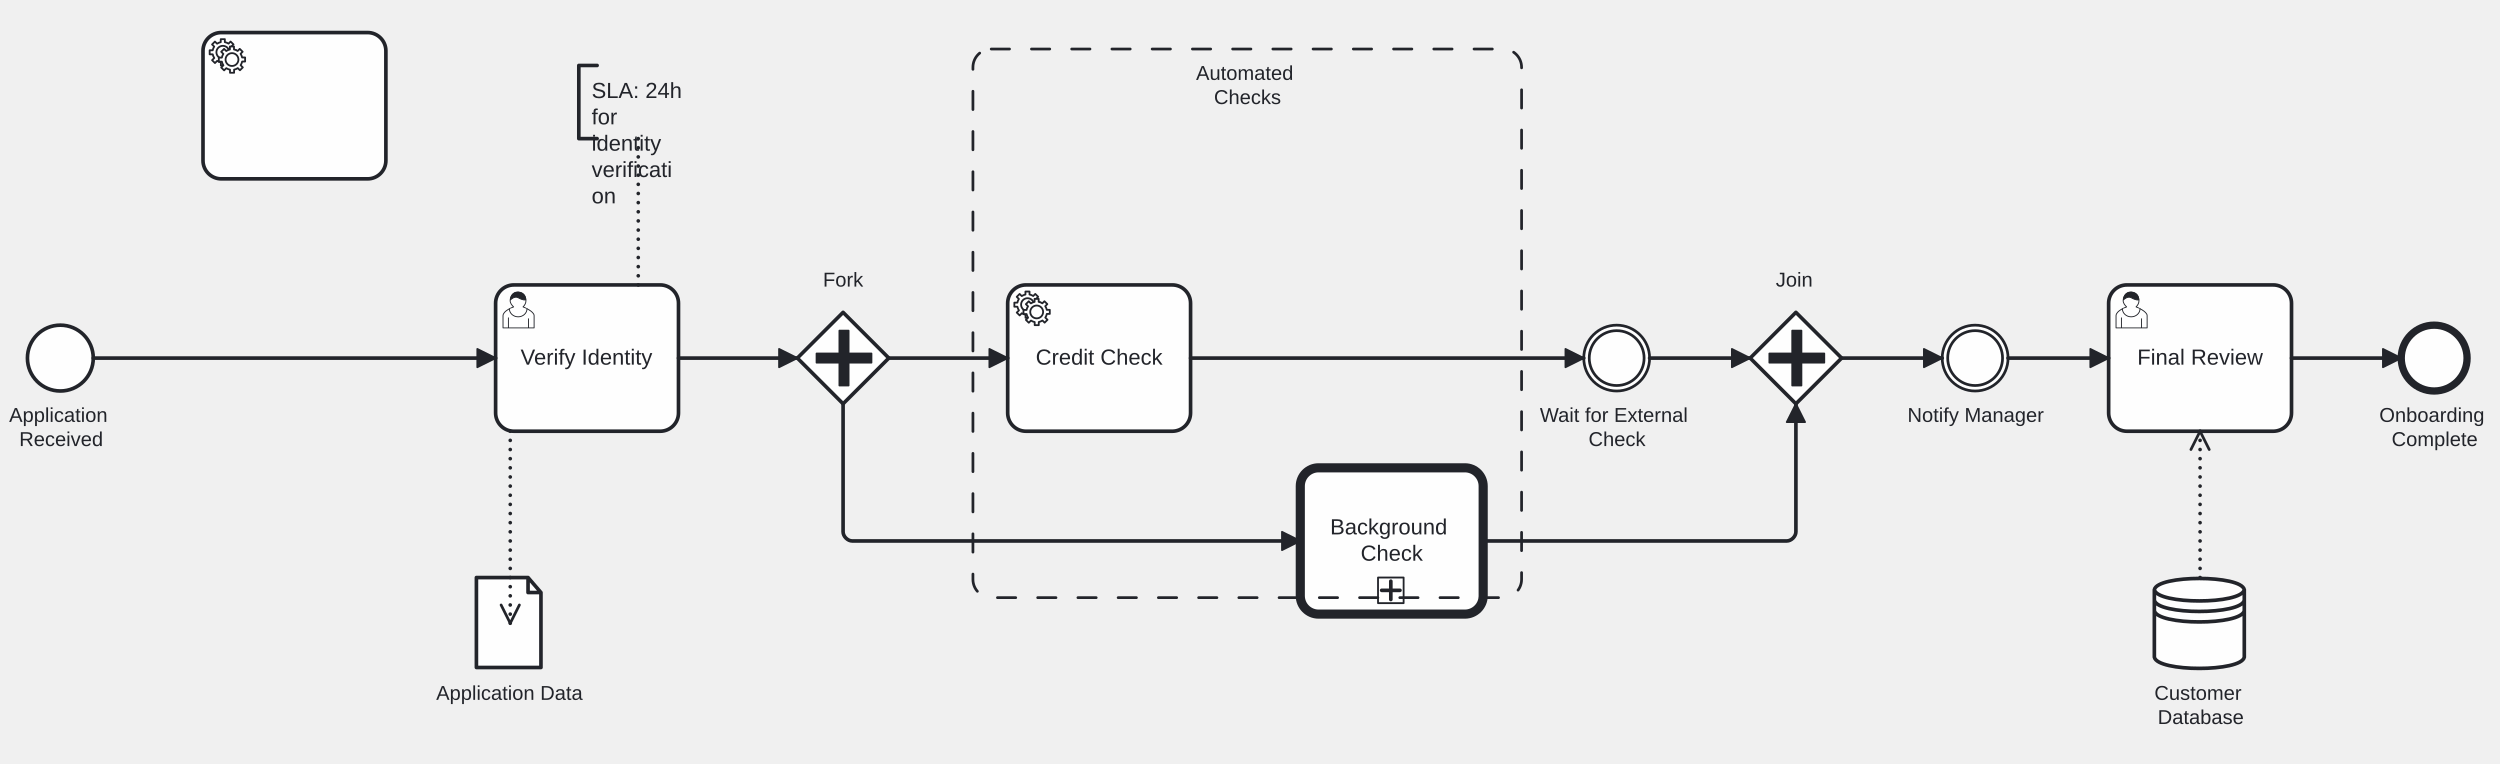
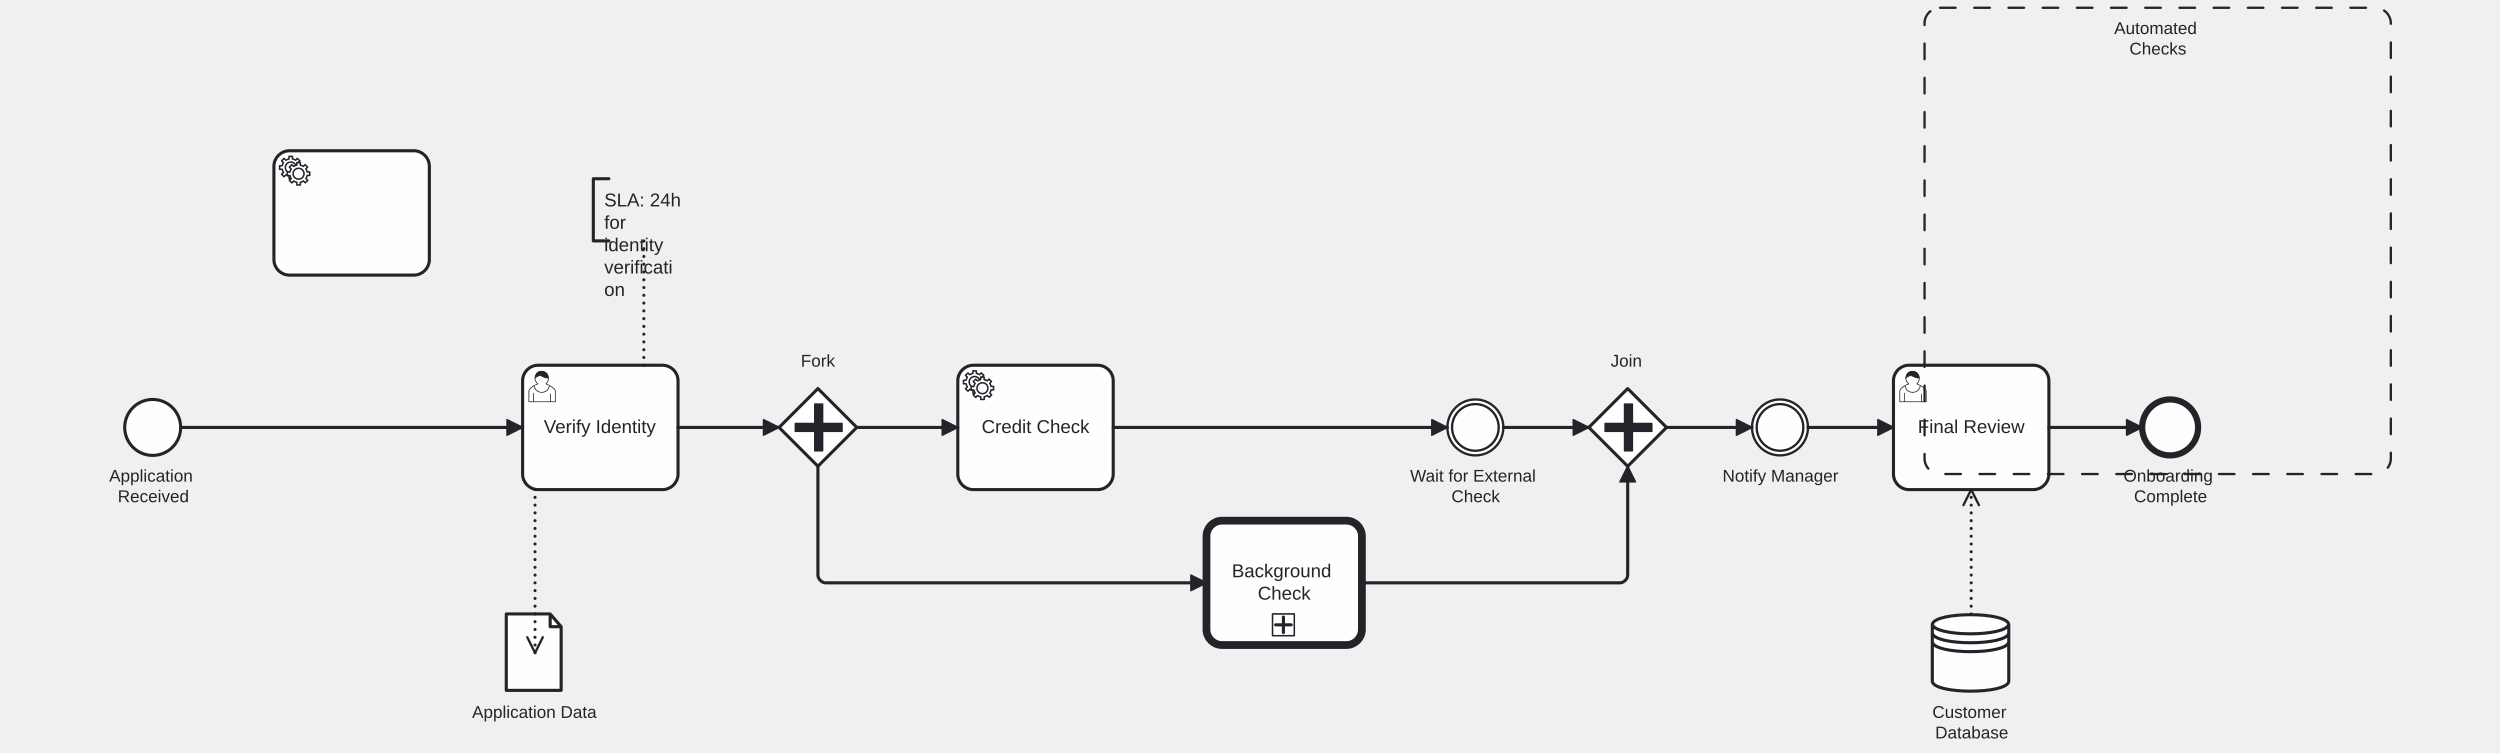
- <svg xmlns="http://www.w3.org/2000/svg" width="1568" height="479" viewBox="177 87 1367 392" version="1.1">
+ <svg xmlns="http://www.w3.org/2000/svg" width="1655" height="498" viewBox="177 -5 1478 484" version="1.1">
  <g class="djs-group">
    <g class="djs-element djs-shape" data-element-id="StartEvent_ApplicationReceived" style="display: block;" transform="translate(192, 252)">
      <g class="djs-visual">
        <circle cx="18" cy="18" r="18" style="stroke-linecap: round; stroke-linejoin: round; stroke: hsl(225, 10%, 15%); stroke-width: 2px; fill: white; fill-opacity: 0.95;" />
      </g>
      <rect style="fill: none; stroke-opacity: 0; stroke: white; stroke-width: 15px;" class="djs-hit djs-hit-all" x="0" y="0" width="36" height="36" />
      <circle cx="18" cy="18" r="23" style="fill: none;" class="djs-outline" />
    </g>
  </g>
  <g class="djs-group">
    <g class="djs-element djs-shape" data-element-id="ServiceTask_CreditCheckCopy" style="display: block;" transform="translate(288, 92)">
      <g class="djs-visual">
        <rect x="0" y="0" width="100" height="80" rx="10" ry="10" style="stroke-linecap: round; stroke-linejoin: round; stroke: hsl(225, 10%, 15%); stroke-width: 2px; fill: white; fill-opacity: 0.95;" />
        <text style="font-family: Arial, sans-serif; font-size: 12px; font-weight: normal; fill: hsl(225, 10%, 15%);" lineHeight="1.2" class="djs-label">
          <tspan x="50" y="43.6" />
        </text>
        <circle cx="5" cy="5" r="5" style="stroke-linecap: round; stroke-linejoin: round; stroke: none; stroke-width: 2px; fill: white;" transform="translate(6, 6)" />
        <path style="fill: white; stroke-linecap: round; stroke-linejoin: round; stroke: hsl(225, 10%, 15%); stroke-width: 1px;" d="m 12,18 v -1.713 c 0.352,-0.07 0.704,-0.178 1.048,-0.321 0.344,-0.145 0.666,-0.321 0.966,-0.521 l 1.194,1.18 1.567,-1.577 -1.195,-1.18 c 0.403,-0.614 0.683,-1.299 0.825,-2.018 l 1.622,-0.01 v -2.22 l -1.637,0.01 c -0.073,-0.352 -0.178,-0.7 -0.324,-1.044 -0.145,-0.344 -0.321,-0.664 -0.523,-0.962 l 1.131,-1.136 -1.583,-1.563 -1.13,1.136 c -0.614,-0.401 -1.303,-0.681 -2.023,-0.822 l 0.009,-1.619 h -2.241 l 0.004,1.631 c -0.354,0.074 -0.705,0.18 -1.05,0.324 -0.344,0.144 -0.665,0.321 -0.964,0.52 l -1.17,-1.158 -1.567,1.579 1.168,1.157 c -0.403,0.613 -0.683,1.298 -0.825,2.017 l -1.659,0.003 v 2.222 l 1.672,-0.006 c 0.073,0.351 0.18,0.702 0.324,1.045 0.145,0.344 0.321,0.664 0.523,0.961 l -1.199,1.197 1.584,1.56 1.196,-1.193 c 0.614,0.403 1.303,0.682 2.023,0.823 l 7.19e-4,1.699 h 2.227 z m 0.221,-3.996 c -1.789,0.75 -3.858,-0.093 -4.61,-1.874 -0.752,-1.783 0.091,-3.846 1.88,-4.596 1.788,-0.749 3.857,0.093 4.609,1.874 0.752,1.782 -0.091,3.846 -1.88,4.596 z" />
        <circle cx="5" cy="5" r="5" style="stroke-linecap: round; stroke-linejoin: round; stroke: none; stroke-width: 2px; fill: white;" transform="translate(11, 10)" />
        <path style="fill: white; stroke-linecap: round; stroke-linejoin: round; stroke: hsl(225, 10%, 15%); stroke-width: 1px;" d="m 17,22 v -1.713 c 0.352,-0.07 0.704,-0.178 1.048,-0.321 0.344,-0.145 0.666,-0.321 0.966,-0.521 l 1.194,1.18 1.567,-1.577 -1.195,-1.18 c 0.403,-0.614 0.683,-1.299 0.825,-2.018 l 1.622,-0.01 v -2.22 l -1.637,0.01 c -0.073,-0.352 -0.178,-0.7 -0.324,-1.044 -0.145,-0.344 -0.321,-0.664 -0.523,-0.962 l 1.131,-1.136 -1.583,-1.563 -1.13,1.136 c -0.614,-0.401 -1.303,-0.681 -2.023,-0.822 l 0.009,-1.619 h -2.241 l 0.004,1.631 c -0.354,0.074 -0.705,0.18 -1.05,0.324 -0.344,0.144 -0.665,0.321 -0.964,0.52 l -1.17,-1.158 -1.567,1.579 1.168,1.157 c -0.403,0.613 -0.683,1.298 -0.825,2.017 l -1.659,0.003 v 2.222 l 1.672,-0.006 c 0.073,0.351 0.18,0.702 0.324,1.045 0.145,0.344 0.321,0.664 0.523,0.961 l -1.199,1.197 1.584,1.56 1.196,-1.193 c 0.614,0.403 1.303,0.682 2.023,0.823 l 7.19e-4,1.699 h 2.227 z m 0.221,-3.996 c -1.789,0.75 -3.858,-0.093 -4.61,-1.874 -0.752,-1.783 0.091,-3.846 1.88,-4.596 1.788,-0.749 3.857,0.093 4.609,1.874 0.752,1.782 -0.091,3.846 -1.88,4.596 z" />
      </g>
      <rect style="fill: none; stroke-opacity: 0; stroke: white; stroke-width: 15px;" class="djs-hit djs-hit-all" x="0" y="0" width="100" height="80" />
      <rect x="-5" y="-5" rx="14" width="110" height="90" style="fill: none;" class="djs-outline" />
    </g>
  </g>
  <g class="djs-group">
    <g class="djs-element djs-shape" data-element-id="UserTask_VerifyIdentity" style="display: block;" transform="translate(448, 230)">
      <g class="djs-visual">
        <rect x="0" y="0" width="100" height="80" rx="10" ry="10" style="stroke-linecap: round; stroke-linejoin: round; stroke: hsl(225, 10%, 15%); stroke-width: 2px; fill: white; fill-opacity: 0.95;" />
        <text style="font-family: Arial, sans-serif; font-size: 12px; font-weight: normal; fill: hsl(225, 10%, 15%);" lineHeight="1.2" class="djs-label">
          <tspan x="13.652" y="43.6">Verify Identity</tspan>
        </text>
        <path style="fill: white; stroke-linecap: round; stroke-linejoin: round; stroke: hsl(225, 10%, 15%); stroke-width: 0.5px;" d="m 15,12 c 0.909,-0.845 1.594,-2.049 1.594,-3.385 0,-2.554 -1.805,-4.622 -4.357,-4.622 -2.552,0 -4.288,2.068 -4.288,4.622 0,1.348 0.974,2.562 1.896,3.405 -0.529,0.187 -5.669,2.097 -5.794,4.756 v 6.718 h 17 v -6.718 c 0,-2.298 -5.528,-4.595 -6.051,-4.776 zm -8,6 l 0,5.5 m 11,0 l 0,-5" />
        <path style="fill: white; stroke-linecap: round; stroke-linejoin: round; stroke: hsl(225, 10%, 15%); stroke-width: 0.5px;" d="m 15,12 m 2.162,1.009 c 0,2.447 -2.158,4.431 -4.821,4.431 -2.665,0 -4.822,-1.981 -4.822,-4.431 " />
        <path style="fill: hsl(225, 10%, 15%); stroke-linecap: round; stroke-linejoin: round; stroke: hsl(225, 10%, 15%); stroke-width: 0.5px;" d="m 15,12 m -6.9,-3.80 c 0,0 2.251,-2.358 4.274,-1.177 2.024,1.181 4.221,1.537 4.124,0.965 -0.098,-0.57 -0.117,-3.791 -4.191,-4.136 -3.575,0.001 -4.208,3.367 -4.207,4.348 z" />
      </g>
      <rect style="fill: none; stroke-opacity: 0; stroke: white; stroke-width: 15px;" class="djs-hit djs-hit-all" x="0" y="0" width="100" height="80" />
      <rect x="-5" y="-5" rx="14" width="110" height="90" style="fill: none;" class="djs-outline" />
    </g>
  </g>
  <g class="djs-group">
    <g class="djs-element djs-shape" data-element-id="Gateway_Fork" style="display: block;" transform="translate(613, 245)">
      <g class="djs-visual">
        <polygon style="stroke-linecap: round; stroke-linejoin: round; stroke: hsl(225, 10%, 15%); stroke-width: 2px; fill: white; fill-opacity: 0.95;" points="25,0 50,25 25,50 0,25" />
        <path style="fill: hsl(225, 10%, 15%); stroke-linecap: round; stroke-linejoin: round; stroke: hsl(225, 10%, 15%); stroke-width: 1px;" d="m 23,10 0,12.5 -12.5,0 0,5 12.5,0 0,12.5 5,0 0,-12.5 12.5,0 0,-5 -12.5,0 0,-12.5 -5,0 z" />
      </g>
      <rect style="fill: none; stroke-opacity: 0; stroke: white; stroke-width: 15px;" class="djs-hit djs-hit-all" x="0" y="0" width="50" height="50" />
      <rect style="transform-box: fill-box; transform: rotate(45deg); transform-origin: center; fill: none;" x="2" y="2" rx="4" width="46" height="46" class="djs-outline" />
    </g>
  </g>
  <g class="djs-group">
    <g class="djs-element djs-shape" data-element-id="CallActivity_BackgroundCheck" style="display: block;" transform="translate(888, 330)">
      <g class="djs-visual">
        <rect x="0" y="0" width="100" height="80" rx="10" ry="10" style="stroke-linecap: round; stroke-linejoin: round; stroke: hsl(225, 10%, 15%); stroke-width: 5px; fill: white; fill-opacity: 0.95;" />
        <text style="font-family: Arial, sans-serif; font-size: 12px; font-weight: normal; fill: hsl(225, 10%, 15%);" lineHeight="1.2" class="djs-label">
          <tspan x="16.316" y="36.4">Background </tspan>
          <tspan x="32.996" y="50.8">Check</tspan>
        </text>
        <rect x="0" y="0" width="14" height="14" rx="0" ry="0" style="stroke-linecap: round; stroke-linejoin: round; stroke: hsl(225, 10%, 15%); stroke-width: 1px; fill: white;" transform="translate(42.5, 60)" />
        <path style="fill: white; stroke-linecap: round; stroke-linejoin: round; stroke: hsl(225, 10%, 15%); stroke-width: 2px;" data-marker="sub-process" d="m42.5,60 m 7,2 l 0,10 m -5,-5 l 10,0" />
      </g>
      <rect style="fill: none; stroke-opacity: 0; stroke: white; stroke-width: 15px;" class="djs-hit djs-hit-all" x="0" y="0" width="100" height="80" />
      <rect x="-5" y="-5" rx="14" width="110" height="90" style="fill: none;" class="djs-outline" />
    </g>
  </g>
  <g class="djs-group">
    <g class="djs-element djs-shape" data-element-id="Gateway_Join" style="display: block;" transform="translate(1134, 245)">
      <g class="djs-visual">
        <polygon style="stroke-linecap: round; stroke-linejoin: round; stroke: hsl(225, 10%, 15%); stroke-width: 2px; fill: white; fill-opacity: 0.95;" points="25,0 50,25 25,50 0,25" />
        <path style="fill: hsl(225, 10%, 15%); stroke-linecap: round; stroke-linejoin: round; stroke: hsl(225, 10%, 15%); stroke-width: 1px;" d="m 23,10 0,12.5 -12.5,0 0,5 12.5,0 0,12.5 5,0 0,-12.5 12.5,0 0,-5 -12.5,0 0,-12.5 -5,0 z" />
      </g>
      <rect style="fill: none; stroke-opacity: 0; stroke: white; stroke-width: 15px;" class="djs-hit djs-hit-all" x="0" y="0" width="50" height="50" />
      <rect style="transform-box: fill-box; transform: rotate(45deg); transform-origin: center; fill: none;" x="2" y="2" rx="4" width="46" height="46" class="djs-outline" />
    </g>
  </g>
  <g class="djs-group">
    <g class="djs-element djs-shape" data-element-id="Event_NotifyManager" style="display: block;" transform="translate(1239, 252)">
      <g class="djs-visual">
        <circle cx="18" cy="18" r="18" style="stroke-linecap: round; stroke-linejoin: round; stroke: hsl(225, 10%, 15%); stroke-width: 1.5px; fill: white; fill-opacity: 0.95;" />
        <circle cx="18" cy="18" r="15" style="stroke-linecap: round; stroke-linejoin: round; stroke: hsl(225, 10%, 15%); stroke-width: 1.5px; fill: none;" />
      </g>
      <rect style="fill: none; stroke-opacity: 0; stroke: white; stroke-width: 15px;" class="djs-hit djs-hit-all" x="0" y="0" width="36" height="36" />
      <circle cx="18" cy="18" r="23" style="fill: none;" class="djs-outline" />
    </g>
  </g>
  <g class="djs-group">
    <g class="djs-element djs-shape" data-element-id="UserTask_FinalReview" style="display: block;" transform="translate(1330, 230)">
      <g class="djs-visual">
        <rect x="0" y="0" width="100" height="80" rx="10" ry="10" style="stroke-linecap: round; stroke-linejoin: round; stroke: hsl(225, 10%, 15%); stroke-width: 2px; fill: white; fill-opacity: 0.95;" />
        <text style="font-family: Arial, sans-serif; font-size: 12px; font-weight: normal; fill: hsl(225, 10%, 15%);" lineHeight="1.2" class="djs-label">
          <tspan x="15.662" y="43.6">Final Review</tspan>
        </text>
        <path style="fill: white; stroke-linecap: round; stroke-linejoin: round; stroke: hsl(225, 10%, 15%); stroke-width: 0.5px;" d="m 15,12 c 0.909,-0.845 1.594,-2.049 1.594,-3.385 0,-2.554 -1.805,-4.622 -4.357,-4.622 -2.552,0 -4.288,2.068 -4.288,4.622 0,1.348 0.974,2.562 1.896,3.405 -0.529,0.187 -5.669,2.097 -5.794,4.756 v 6.718 h 17 v -6.718 c 0,-2.298 -5.528,-4.595 -6.051,-4.776 zm -8,6 l 0,5.5 m 11,0 l 0,-5" />
        <path style="fill: white; stroke-linecap: round; stroke-linejoin: round; stroke: hsl(225, 10%, 15%); stroke-width: 0.5px;" d="m 15,12 m 2.162,1.009 c 0,2.447 -2.158,4.431 -4.821,4.431 -2.665,0 -4.822,-1.981 -4.822,-4.431 " />
        <path style="fill: hsl(225, 10%, 15%); stroke-linecap: round; stroke-linejoin: round; stroke: hsl(225, 10%, 15%); stroke-width: 0.5px;" d="m 15,12 m -6.9,-3.80 c 0,0 2.251,-2.358 4.274,-1.177 2.024,1.181 4.221,1.537 4.124,0.965 -0.098,-0.57 -0.117,-3.791 -4.191,-4.136 -3.575,0.001 -4.208,3.367 -4.207,4.348 z" />
      </g>
      <rect style="fill: none; stroke-opacity: 0; stroke: white; stroke-width: 15px;" class="djs-hit djs-hit-all" x="0" y="0" width="100" height="80" />
      <rect x="-5" y="-5" rx="14" width="110" height="90" style="fill: none;" class="djs-outline" />
    </g>
  </g>
  <g class="djs-group">
    <g class="djs-element djs-shape" data-element-id="EndEvent_OnboardingComplete" style="display: block;" transform="translate(1490, 252)">
      <g class="djs-visual">
        <circle cx="18" cy="18" r="18" style="stroke-linecap: round; stroke-linejoin: round; stroke: hsl(225, 10%, 15%); stroke-width: 4px; fill: white; fill-opacity: 0.95;" />
      </g>
      <rect style="fill: none; stroke-opacity: 0; stroke: white; stroke-width: 15px;" class="djs-hit djs-hit-all" x="0" y="0" width="36" height="36" />
      <circle cx="18" cy="18" r="24" style="fill: none;" class="djs-outline" />
    </g>
  </g>
  <g class="djs-group">
    <g class="djs-element djs-shape" data-element-id="DataObject_ApplicationData" style="display: block;" transform="translate(437.5, 390)">
      <g class="djs-visual">
        <path style="fill: white; stroke-linecap: round; stroke-linejoin: round; stroke: hsl(225, 10%, 15%); stroke-width: 2px; fill-opacity: 0.95;" d="m 0,0 28.235,0 7.059,8.197 0,40.984 -35.294,0 0,-49.18 28.235,0 0,8.197 7.059,0" />
      </g>
      <rect style="fill: none; stroke-opacity: 0; stroke: white; stroke-width: 15px;" class="djs-hit djs-hit-all" x="0" y="0" width="36" height="50" />
      <path d="M44.765 11.326L36.989 2.641C36.045 1.586 34.565 0.989 33.19 0.989H5.987C3.227 0.989 0.99 3.349 0.99 6.26V55.023C0.99 57.935 3.227 60.295 5.987 60.295H40.966C43.726 60.295 45.963 57.935 45.963 55.023V14.946C45.963 13.6 45.641 12.305 44.765 11.326Z" style="stroke-width: 2px; fill: none;" transform="translate(-6, -6)" class="djs-outline" />
    </g>
  </g>
  <g class="djs-group">
    <g class="djs-element djs-shape" data-element-id="DataStore_CustomerDatabase" style="display: block;" transform="translate(1355, 390)">
      <g class="djs-visual">
        <path style="fill: white; stroke-linecap: round; stroke-linejoin: round; stroke: hsl(225, 10%, 15%); stroke-width: 2px; fill-opacity: 0.95;" d="m  0,6.65 l  0,36.885 c  1.639,8.197 47.541,8.197  49.18,0 l  0,-36.885 c -1.639,-8.197 -47.541,-8.197 -49.18,0c  1.639,8.197 47.541,8.197  49.18,0 m  -49.18,5.738c  1.639,8.197 47.541,8.197 49.18,0m  -49.18,5.738c  1.639,8.197 47.541,8.197  49.18,0" />
      </g>
      <rect style="fill: none; stroke-opacity: 0; stroke: white; stroke-width: 15px;" class="djs-hit djs-hit-all" x="0" y="0" width="50" height="50" />
      <path d="M1.038 48.135C1.038 49.351 1.073 50.758 1.383 52.064C1.699 53.394 2.324 54.715 3.564 55.643C6.025 57.484 10.116 58.769 14.821 59.607C19.577 60.454 25.139 60.874 30.683 60.874C36.228 60.874 41.789 60.454 46.545 59.607C51.25 58.769 55.341 57.484 57.803 55.643C59.042 54.716 59.667 53.394 59.983 52.064C60.294 50.758 60.328 49.351 60.328 48.134V13.841C60.328 12.625 60.294 11.218 59.983 9.912C59.667 8.582 59.042 7.26 57.803 6.333C55.341 4.492 51.25 3.207 46.545 2.369C41.789 1.522 36.228 1.102 30.683 1.102C25.139 1.102 19.577 1.522 14.821 2.369C10.116 3.207 6.025 4.492 3.564 6.333C2.324 7.26 1.7 8.582 1.383 9.912C1.073 11.218 1.038 12.625 1.038 13.841V48.135Z" style="stroke-width: 2px; fill: none;" transform="translate(-6, -6)" class="djs-outline" />
    </g>
  </g>
  <g class="djs-group">
    <g class="djs-element djs-shape" data-element-id="ServiceTask_CreditCheck" style="display: block;" transform="translate(728, 230)">
      <g class="djs-visual">
        <rect x="0" y="0" width="100" height="80" rx="10" ry="10" style="stroke-linecap: round; stroke-linejoin: round; stroke: hsl(225, 10%, 15%); stroke-width: 2px; fill: white; fill-opacity: 0.95;" />
        <text style="font-family: Arial, sans-serif; font-size: 12px; font-weight: normal; fill: hsl(225, 10%, 15%);" lineHeight="1.2" class="djs-label">
          <tspan x="15.326" y="43.6">Credit Check</tspan>
        </text>
        <circle cx="5" cy="5" r="5" style="stroke-linecap: round; stroke-linejoin: round; stroke: none; stroke-width: 2px; fill: white;" transform="translate(6, 6)" />
        <path style="fill: white; stroke-linecap: round; stroke-linejoin: round; stroke: hsl(225, 10%, 15%); stroke-width: 1px;" d="m 12,18 v -1.713 c 0.352,-0.07 0.704,-0.178 1.048,-0.321 0.344,-0.145 0.666,-0.321 0.966,-0.521 l 1.194,1.18 1.567,-1.577 -1.195,-1.18 c 0.403,-0.614 0.683,-1.299 0.825,-2.018 l 1.622,-0.01 v -2.22 l -1.637,0.01 c -0.073,-0.352 -0.178,-0.7 -0.324,-1.044 -0.145,-0.344 -0.321,-0.664 -0.523,-0.962 l 1.131,-1.136 -1.583,-1.563 -1.13,1.136 c -0.614,-0.401 -1.303,-0.681 -2.023,-0.822 l 0.009,-1.619 h -2.241 l 0.004,1.631 c -0.354,0.074 -0.705,0.18 -1.05,0.324 -0.344,0.144 -0.665,0.321 -0.964,0.52 l -1.17,-1.158 -1.567,1.579 1.168,1.157 c -0.403,0.613 -0.683,1.298 -0.825,2.017 l -1.659,0.003 v 2.222 l 1.672,-0.006 c 0.073,0.351 0.18,0.702 0.324,1.045 0.145,0.344 0.321,0.664 0.523,0.961 l -1.199,1.197 1.584,1.56 1.196,-1.193 c 0.614,0.403 1.303,0.682 2.023,0.823 l 7.19e-4,1.699 h 2.227 z m 0.221,-3.996 c -1.789,0.75 -3.858,-0.093 -4.61,-1.874 -0.752,-1.783 0.091,-3.846 1.88,-4.596 1.788,-0.749 3.857,0.093 4.609,1.874 0.752,1.782 -0.091,3.846 -1.88,4.596 z" />
        <circle cx="5" cy="5" r="5" style="stroke-linecap: round; stroke-linejoin: round; stroke: none; stroke-width: 2px; fill: white;" transform="translate(11, 10)" />
        <path style="fill: white; stroke-linecap: round; stroke-linejoin: round; stroke: hsl(225, 10%, 15%); stroke-width: 1px;" d="m 17,22 v -1.713 c 0.352,-0.07 0.704,-0.178 1.048,-0.321 0.344,-0.145 0.666,-0.321 0.966,-0.521 l 1.194,1.18 1.567,-1.577 -1.195,-1.18 c 0.403,-0.614 0.683,-1.299 0.825,-2.018 l 1.622,-0.01 v -2.22 l -1.637,0.01 c -0.073,-0.352 -0.178,-0.7 -0.324,-1.044 -0.145,-0.344 -0.321,-0.664 -0.523,-0.962 l 1.131,-1.136 -1.583,-1.563 -1.13,1.136 c -0.614,-0.401 -1.303,-0.681 -2.023,-0.822 l 0.009,-1.619 h -2.241 l 0.004,1.631 c -0.354,0.074 -0.705,0.18 -1.05,0.324 -0.344,0.144 -0.665,0.321 -0.964,0.52 l -1.17,-1.158 -1.567,1.579 1.168,1.157 c -0.403,0.613 -0.683,1.298 -0.825,2.017 l -1.659,0.003 v 2.222 l 1.672,-0.006 c 0.073,0.351 0.18,0.702 0.324,1.045 0.145,0.344 0.321,0.664 0.523,0.961 l -1.199,1.197 1.584,1.56 1.196,-1.193 c 0.614,0.403 1.303,0.682 2.023,0.823 l 7.19e-4,1.699 h 2.227 z m 0.221,-3.996 c -1.789,0.75 -3.858,-0.093 -4.61,-1.874 -0.752,-1.783 0.091,-3.846 1.88,-4.596 1.788,-0.749 3.857,0.093 4.609,1.874 0.752,1.782 -0.091,3.846 -1.88,4.596 z" />
      </g>
      <rect style="fill: none; stroke-opacity: 0; stroke: white; stroke-width: 15px;" class="djs-hit djs-hit-all" x="0" y="0" width="100" height="80" />
      <rect x="-5" y="-5" rx="14" width="110" height="90" style="fill: none;" class="djs-outline" />
    </g>
  </g>
  <g class="djs-group">
    <g class="djs-element djs-shape" data-element-id="Event_WaitForExternalCheck" style="display: block;" transform="translate(1043, 252)">
      <g class="djs-visual">
        <circle cx="18" cy="18" r="18" style="stroke-linecap: round; stroke-linejoin: round; stroke: hsl(225, 10%, 15%); stroke-width: 1.5px; fill: white; fill-opacity: 0.95;" />
        <circle cx="18" cy="18" r="15" style="stroke-linecap: round; stroke-linejoin: round; stroke: hsl(225, 10%, 15%); stroke-width: 1.5px; fill: none;" />
      </g>
      <rect style="fill: none; stroke-opacity: 0; stroke: white; stroke-width: 15px;" class="djs-hit djs-hit-all" x="0" y="0" width="36" height="36" />
      <circle cx="18" cy="18" r="23" style="fill: none;" class="djs-outline" />
    </g>
  </g>
  <g class="djs-group">
-     <g class="djs-element djs-connection" data-element-id="Flow_on378kq" style="display: block;">
+     <g class="djs-element djs-connection" data-element-id="Flow_iek9xll" style="display: block;">
      <g class="djs-visual">
        <path style="fill: none; stroke-linecap: round; stroke-linejoin: round; stroke: hsl(225, 10%, 15%); stroke-width: 2px; stroke-dasharray: 0, 5;" data-corner-radius="5" d="M526,230L526,150" />
      </g>
      <path d="M526,230L526,150" style="fill: none; stroke-opacity: 0; stroke: white; stroke-width: 15px;" class="djs-hit djs-hit-stroke" />
      <rect x="521" y="145" rx="4" width="10" height="90" style="fill: none;" class="djs-outline" />
    </g>
  </g>
  <g class="djs-group">
    <g class="djs-element djs-connection" data-element-id="Flow_ApplicationReceived_to_VerifyIdentity" style="display: block;">
      <g class="djs-visual">
        <defs>
-           <marker id="marker-031hjmhqc9vyzlf0k3572unx9" viewBox="0 0 20 20" refX="11" refY="10" markerWidth="10" markerHeight="10" orient="auto">
-             <path d="M 1 5 L 11 10 L 1 15 Z" style="stroke-linecap: round; stroke-linejoin: round; stroke: hsl(225, 10%, 15%); stroke-width: 1px; fill: hsl(225, 10%, 15%);" />
-           </marker>
-         </defs>
-         <path style="fill: none; stroke-linecap: round; stroke-linejoin: round; stroke: hsl(225, 10%, 15%); stroke-width: 2px; marker-end: url(#marker-031hjmhqc9vyzlf0k3572unx9);" data-corner-radius="5" d="M228,270L448,270" />
+           <marker id="marker-96il1aakscinkeyp89uf4302a" viewBox="0 0 20 20" refX="11" refY="10" markerWidth="10" markerHeight="10" orient="auto">
+             <path d="M 1 5 L 11 10 L 1 15 Z" style="stroke-linecap: round; stroke-linejoin: round; stroke: hsl(225, 10%, 15%); stroke-width: 1px; fill: hsl(225, 10%, 15%);" />
+           </marker>
+         </defs>
+         <path style="fill: none; stroke-linecap: round; stroke-linejoin: round; stroke: hsl(225, 10%, 15%); stroke-width: 2px; marker-end: url(#marker-96il1aakscinkeyp89uf4302a);" data-corner-radius="5" d="M228,270L448,270" />
      </g>
      <path d="M228,270L448,270" style="fill: none; stroke-opacity: 0; stroke: white; stroke-width: 15px;" class="djs-hit djs-hit-stroke" />
      <rect x="223" y="265" rx="4" width="230" height="10" style="fill: none;" class="djs-outline" />
    </g>
  </g>
  <g class="djs-group">
    <g class="djs-element djs-connection" data-element-id="Flow_VerifyIdentity_to_Fork" style="display: block;">
      <g class="djs-visual">
        <defs>
-           <marker id="marker-5pc8pmkpl1c59ao4bpqof3fk2" viewBox="0 0 20 20" refX="11" refY="10" markerWidth="10" markerHeight="10" orient="auto">
-             <path d="M 1 5 L 11 10 L 1 15 Z" style="stroke-linecap: round; stroke-linejoin: round; stroke: hsl(225, 10%, 15%); stroke-width: 1px; fill: hsl(225, 10%, 15%);" />
-           </marker>
-         </defs>
-         <path style="fill: none; stroke-linecap: round; stroke-linejoin: round; stroke: hsl(225, 10%, 15%); stroke-width: 2px; marker-end: url(#marker-5pc8pmkpl1c59ao4bpqof3fk2);" data-corner-radius="5" d="M548,270L613,270" />
+           <marker id="marker-5dyv60m8268o9pgteiy66us03" viewBox="0 0 20 20" refX="11" refY="10" markerWidth="10" markerHeight="10" orient="auto">
+             <path d="M 1 5 L 11 10 L 1 15 Z" style="stroke-linecap: round; stroke-linejoin: round; stroke: hsl(225, 10%, 15%); stroke-width: 1px; fill: hsl(225, 10%, 15%);" />
+           </marker>
+         </defs>
+         <path style="fill: none; stroke-linecap: round; stroke-linejoin: round; stroke: hsl(225, 10%, 15%); stroke-width: 2px; marker-end: url(#marker-5dyv60m8268o9pgteiy66us03);" data-corner-radius="5" d="M548,270L613,270" />
      </g>
      <path d="M548,270L613,270" style="fill: none; stroke-opacity: 0; stroke: white; stroke-width: 15px;" class="djs-hit djs-hit-stroke" />
      <rect x="543" y="265" rx="4" width="75" height="10" style="fill: none;" class="djs-outline" />
    </g>
  </g>
  <g class="djs-group">
    <g class="djs-element djs-connection" data-element-id="Flow_Fork_to_CreditCheck" style="display: block;">
      <g class="djs-visual">
        <defs>
-           <marker id="marker-d5csb0e989zzwogeh6grsiak3" viewBox="0 0 20 20" refX="11" refY="10" markerWidth="10" markerHeight="10" orient="auto">
-             <path d="M 1 5 L 11 10 L 1 15 Z" style="stroke-linecap: round; stroke-linejoin: round; stroke: hsl(225, 10%, 15%); stroke-width: 1px; fill: hsl(225, 10%, 15%);" />
-           </marker>
-         </defs>
-         <path style="fill: none; stroke-linecap: round; stroke-linejoin: round; stroke: hsl(225, 10%, 15%); stroke-width: 2px; marker-end: url(#marker-d5csb0e989zzwogeh6grsiak3);" data-corner-radius="5" d="M663,270L728,270" />
+           <marker id="marker-5zlqpsni04cx3e6ojuyi2j3ik" viewBox="0 0 20 20" refX="11" refY="10" markerWidth="10" markerHeight="10" orient="auto">
+             <path d="M 1 5 L 11 10 L 1 15 Z" style="stroke-linecap: round; stroke-linejoin: round; stroke: hsl(225, 10%, 15%); stroke-width: 1px; fill: hsl(225, 10%, 15%);" />
+           </marker>
+         </defs>
+         <path style="fill: none; stroke-linecap: round; stroke-linejoin: round; stroke: hsl(225, 10%, 15%); stroke-width: 2px; marker-end: url(#marker-5zlqpsni04cx3e6ojuyi2j3ik);" data-corner-radius="5" d="M663,270L728,270" />
      </g>
      <path d="M663,270L728,270" style="fill: none; stroke-opacity: 0; stroke: white; stroke-width: 15px;" class="djs-hit djs-hit-stroke" />
      <rect x="658" y="265" rx="4" width="75" height="10" style="fill: none;" class="djs-outline" />
    </g>
  </g>
  <g class="djs-group">
    <g class="djs-element djs-connection" data-element-id="Flow_Fork_to_BackgroundCheck" style="display: block;">
      <g class="djs-visual">
        <defs>
-           <marker id="marker-8jaywgkowfxsw3dtv0165xajv" viewBox="0 0 20 20" refX="11" refY="10" markerWidth="10" markerHeight="10" orient="auto">
-             <path d="M 1 5 L 11 10 L 1 15 Z" style="stroke-linecap: round; stroke-linejoin: round; stroke: hsl(225, 10%, 15%); stroke-width: 1px; fill: hsl(225, 10%, 15%);" />
-           </marker>
-         </defs>
-         <path style="fill: none; stroke-linecap: round; stroke-linejoin: round; stroke: hsl(225, 10%, 15%); stroke-width: 2px; marker-end: url(#marker-8jaywgkowfxsw3dtv0165xajv);" data-corner-radius="5" d="M638,295L638,365C638,367.5,640.5,370,643,370L888,370" />
+           <marker id="marker-75zlmk7z1i2uymll4lkr4im2m" viewBox="0 0 20 20" refX="11" refY="10" markerWidth="10" markerHeight="10" orient="auto">
+             <path d="M 1 5 L 11 10 L 1 15 Z" style="stroke-linecap: round; stroke-linejoin: round; stroke: hsl(225, 10%, 15%); stroke-width: 1px; fill: hsl(225, 10%, 15%);" />
+           </marker>
+         </defs>
+         <path style="fill: none; stroke-linecap: round; stroke-linejoin: round; stroke: hsl(225, 10%, 15%); stroke-width: 2px; marker-end: url(#marker-75zlmk7z1i2uymll4lkr4im2m);" data-corner-radius="5" d="M638,295L638,365C638,367.5,640.5,370,643,370L888,370" />
      </g>
      <path d="M638,295L638,370L888,370" style="fill: none; stroke-opacity: 0; stroke: white; stroke-width: 15px;" class="djs-hit djs-hit-stroke" />
      <rect x="633" y="290" rx="4" width="260" height="85" style="fill: none;" class="djs-outline" />
    </g>
  </g>
  <g class="djs-group">
    <g class="djs-element djs-connection" data-element-id="Flow_BackgroundCheck_to_Join" style="display: block;">
      <g class="djs-visual">
        <defs>
-           <marker id="marker-a7rsltsbzae141f63m1tc7nt2" viewBox="0 0 20 20" refX="11" refY="10" markerWidth="10" markerHeight="10" orient="auto">
-             <path d="M 1 5 L 11 10 L 1 15 Z" style="stroke-linecap: round; stroke-linejoin: round; stroke: hsl(225, 10%, 15%); stroke-width: 1px; fill: hsl(225, 10%, 15%);" />
-           </marker>
-         </defs>
-         <path style="fill: none; stroke-linecap: round; stroke-linejoin: round; stroke: hsl(225, 10%, 15%); stroke-width: 2px; marker-end: url(#marker-a7rsltsbzae141f63m1tc7nt2);" data-corner-radius="5" d="M988,370L1154,370C1156.5,370,1159,367.5,1159,365L1159,295" />
+           <marker id="marker-3sl4qutd9jw3eys50clelgylp" viewBox="0 0 20 20" refX="11" refY="10" markerWidth="10" markerHeight="10" orient="auto">
+             <path d="M 1 5 L 11 10 L 1 15 Z" style="stroke-linecap: round; stroke-linejoin: round; stroke: hsl(225, 10%, 15%); stroke-width: 1px; fill: hsl(225, 10%, 15%);" />
+           </marker>
+         </defs>
+         <path style="fill: none; stroke-linecap: round; stroke-linejoin: round; stroke: hsl(225, 10%, 15%); stroke-width: 2px; marker-end: url(#marker-3sl4qutd9jw3eys50clelgylp);" data-corner-radius="5" d="M988,370L1154,370C1156.5,370,1159,367.5,1159,365L1159,295" />
      </g>
      <path d="M988,370L1159,370L1159,295" style="fill: none; stroke-opacity: 0; stroke: white; stroke-width: 15px;" class="djs-hit djs-hit-stroke" />
      <rect x="983" y="290" rx="4" width="181" height="85" style="fill: none;" class="djs-outline" />
    </g>
  </g>
  <g class="djs-group">
-     <g class="djs-element djs-connection" data-element-id="DataOutputAssociation_0ws7m5s" style="display: block;">
-       <g class="djs-visual">
-         <defs>
-           <marker id="marker-c6ff72i2y0atjcu8xzno5me5f" viewBox="0 0 20 20" refX="11" refY="10" markerWidth="10" markerHeight="10" orient="auto">
+     <g class="djs-element djs-connection" data-element-id="DataOutputAssociation_0y9snts" style="display: block;">
+       <g class="djs-visual">
+         <defs>
+           <marker id="marker-dsf80hpyjdd3b4yhobhazdgso" viewBox="0 0 20 20" refX="11" refY="10" markerWidth="10" markerHeight="10" orient="auto">
            <path d="M 1 5 L 11 10 L 1 15" style="fill: none; stroke-linecap: round; stroke-linejoin: round; stroke: hsl(225, 10%, 15%); stroke-width: 1.5px; stroke-dasharray: 10000,1;" />
          </marker>
        </defs>
-         <path style="fill: none; stroke-linecap: round; stroke-linejoin: round; stroke: hsl(225, 10%, 15%); stroke-width: 2px; marker-end: url(#marker-c6ff72i2y0atjcu8xzno5me5f); stroke-dasharray: 0, 5;" data-corner-radius="5" d="M456,310L456,415" />
+         <path style="fill: none; stroke-linecap: round; stroke-linejoin: round; stroke: hsl(225, 10%, 15%); stroke-width: 2px; marker-end: url(#marker-dsf80hpyjdd3b4yhobhazdgso); stroke-dasharray: 0, 5;" data-corner-radius="5" d="M456,310L456,415" />
      </g>
      <path d="M456,310L456,415" style="fill: none; stroke-opacity: 0; stroke: white; stroke-width: 15px;" class="djs-hit djs-hit-stroke" />
      <rect x="451" y="305" rx="4" width="10" height="115" style="fill: none;" class="djs-outline" />
    </g>
  </g>
  <g class="djs-group">
-     <g class="djs-element djs-connection" data-element-id="DataInputAssociation_10oewp1" style="display: block;">
-       <g class="djs-visual">
-         <defs>
-           <marker id="marker-3spvg1vyqzjc6i1m1sh5z6u3m" viewBox="0 0 20 20" refX="11" refY="10" markerWidth="10" markerHeight="10" orient="auto">
+     <g class="djs-element djs-connection" data-element-id="DataInputAssociation_1emwzlo" style="display: block;">
+       <g class="djs-visual">
+         <defs>
+           <marker id="marker-eti2vu37gethuh5lndd0ekzfd" viewBox="0 0 20 20" refX="11" refY="10" markerWidth="10" markerHeight="10" orient="auto">
            <path d="M 1 5 L 11 10 L 1 15" style="fill: none; stroke-linecap: round; stroke-linejoin: round; stroke: hsl(225, 10%, 15%); stroke-width: 1.5px; stroke-dasharray: 10000,1;" />
          </marker>
        </defs>
-         <path style="fill: none; stroke-linecap: round; stroke-linejoin: round; stroke: hsl(225, 10%, 15%); stroke-width: 2px; marker-end: url(#marker-3spvg1vyqzjc6i1m1sh5z6u3m); stroke-dasharray: 0, 5;" data-corner-radius="5" d="M1380,390L1380,310" />
+         <path style="fill: none; stroke-linecap: round; stroke-linejoin: round; stroke: hsl(225, 10%, 15%); stroke-width: 2px; marker-end: url(#marker-eti2vu37gethuh5lndd0ekzfd); stroke-dasharray: 0, 5;" data-corner-radius="5" d="M1380,390L1380,310" />
      </g>
      <path d="M1380,390L1380,310" style="fill: none; stroke-opacity: 0; stroke: white; stroke-width: 15px;" class="djs-hit djs-hit-stroke" />
      <rect x="1375" y="305" rx="4" width="10" height="90" style="fill: none;" class="djs-outline" />
    </g>
  </g>
  <g class="djs-group">
    <g class="djs-element djs-connection" data-element-id="Flow_CreditCheck_to_WaitForExternalCheck" style="display: block;">
      <g class="djs-visual">
        <defs>
-           <marker id="marker-aw2ye3izxm1yjwbsu29kqytxp" viewBox="0 0 20 20" refX="11" refY="10" markerWidth="10" markerHeight="10" orient="auto">
-             <path d="M 1 5 L 11 10 L 1 15 Z" style="stroke-linecap: round; stroke-linejoin: round; stroke: hsl(225, 10%, 15%); stroke-width: 1px; fill: hsl(225, 10%, 15%);" />
-           </marker>
-         </defs>
-         <path style="fill: none; stroke-linecap: round; stroke-linejoin: round; stroke: hsl(225, 10%, 15%); stroke-width: 2px; marker-end: url(#marker-aw2ye3izxm1yjwbsu29kqytxp);" data-corner-radius="5" d="M828,270L1043,270" />
+           <marker id="marker-04i3gxw7zv900kwsev7gekolc" viewBox="0 0 20 20" refX="11" refY="10" markerWidth="10" markerHeight="10" orient="auto">
+             <path d="M 1 5 L 11 10 L 1 15 Z" style="stroke-linecap: round; stroke-linejoin: round; stroke: hsl(225, 10%, 15%); stroke-width: 1px; fill: hsl(225, 10%, 15%);" />
+           </marker>
+         </defs>
+         <path style="fill: none; stroke-linecap: round; stroke-linejoin: round; stroke: hsl(225, 10%, 15%); stroke-width: 2px; marker-end: url(#marker-04i3gxw7zv900kwsev7gekolc);" data-corner-radius="5" d="M828,270L1043,270" />
      </g>
      <path d="M828,270L1043,270" style="fill: none; stroke-opacity: 0; stroke: white; stroke-width: 15px;" class="djs-hit djs-hit-stroke" />
      <rect x="823" y="265" rx="4" width="225" height="10" style="fill: none;" class="djs-outline" />
    </g>
  </g>
  <g class="djs-group">
    <g class="djs-element djs-connection" data-element-id="Flow_WaitForExternalCheck_to_Join" style="display: block;">
      <g class="djs-visual">
        <defs>
-           <marker id="marker-bxdeeqvdk9z52p8ebp4tjpk8q" viewBox="0 0 20 20" refX="11" refY="10" markerWidth="10" markerHeight="10" orient="auto">
-             <path d="M 1 5 L 11 10 L 1 15 Z" style="stroke-linecap: round; stroke-linejoin: round; stroke: hsl(225, 10%, 15%); stroke-width: 1px; fill: hsl(225, 10%, 15%);" />
-           </marker>
-         </defs>
-         <path style="fill: none; stroke-linecap: round; stroke-linejoin: round; stroke: hsl(225, 10%, 15%); stroke-width: 2px; marker-end: url(#marker-bxdeeqvdk9z52p8ebp4tjpk8q);" data-corner-radius="5" d="M1079,270L1134,270" />
+           <marker id="marker-egd0gwzuxd39pe287z6z9eyzb" viewBox="0 0 20 20" refX="11" refY="10" markerWidth="10" markerHeight="10" orient="auto">
+             <path d="M 1 5 L 11 10 L 1 15 Z" style="stroke-linecap: round; stroke-linejoin: round; stroke: hsl(225, 10%, 15%); stroke-width: 1px; fill: hsl(225, 10%, 15%);" />
+           </marker>
+         </defs>
+         <path style="fill: none; stroke-linecap: round; stroke-linejoin: round; stroke: hsl(225, 10%, 15%); stroke-width: 2px; marker-end: url(#marker-egd0gwzuxd39pe287z6z9eyzb);" data-corner-radius="5" d="M1079,270L1134,270" />
      </g>
      <path d="M1079,270L1134,270" style="fill: none; stroke-opacity: 0; stroke: white; stroke-width: 15px;" class="djs-hit djs-hit-stroke" />
      <rect x="1074" y="265" rx="4" width="65" height="10" style="fill: none;" class="djs-outline" />
    </g>
  </g>
  <g class="djs-group">
    <g class="djs-element djs-connection" data-element-id="Flow_FinalReview_to_OnboardingComplete" style="display: block;">
      <g class="djs-visual">
        <defs>
-           <marker id="marker-cns1obmu4cea5nv2djej4df9t" viewBox="0 0 20 20" refX="11" refY="10" markerWidth="10" markerHeight="10" orient="auto">
-             <path d="M 1 5 L 11 10 L 1 15 Z" style="stroke-linecap: round; stroke-linejoin: round; stroke: hsl(225, 10%, 15%); stroke-width: 1px; fill: hsl(225, 10%, 15%);" />
-           </marker>
-         </defs>
-         <path style="fill: none; stroke-linecap: round; stroke-linejoin: round; stroke: hsl(225, 10%, 15%); stroke-width: 2px; marker-end: url(#marker-cns1obmu4cea5nv2djej4df9t);" data-corner-radius="5" d="M1430,270L1490,270" />
+           <marker id="marker-54xks541veaez95udhyykq6sr" viewBox="0 0 20 20" refX="11" refY="10" markerWidth="10" markerHeight="10" orient="auto">
+             <path d="M 1 5 L 11 10 L 1 15 Z" style="stroke-linecap: round; stroke-linejoin: round; stroke: hsl(225, 10%, 15%); stroke-width: 1px; fill: hsl(225, 10%, 15%);" />
+           </marker>
+         </defs>
+         <path style="fill: none; stroke-linecap: round; stroke-linejoin: round; stroke: hsl(225, 10%, 15%); stroke-width: 2px; marker-end: url(#marker-54xks541veaez95udhyykq6sr);" data-corner-radius="5" d="M1430,270L1490,270" />
      </g>
      <path d="M1430,270L1490,270" style="fill: none; stroke-opacity: 0; stroke: white; stroke-width: 15px;" class="djs-hit djs-hit-stroke" />
      <rect x="1425" y="265" rx="4" width="70" height="10" style="fill: none;" class="djs-outline" />
    </g>
  </g>
  <g class="djs-group">
    <g class="djs-element djs-connection" data-element-id="Flow_Join_to_NotifyManager" style="display: block;">
      <g class="djs-visual">
        <defs>
-           <marker id="marker-cgu38wjq66c3ccut1lt68q5v2" viewBox="0 0 20 20" refX="11" refY="10" markerWidth="10" markerHeight="10" orient="auto">
-             <path d="M 1 5 L 11 10 L 1 15 Z" style="stroke-linecap: round; stroke-linejoin: round; stroke: hsl(225, 10%, 15%); stroke-width: 1px; fill: hsl(225, 10%, 15%);" />
-           </marker>
-         </defs>
-         <path style="fill: none; stroke-linecap: round; stroke-linejoin: round; stroke: hsl(225, 10%, 15%); stroke-width: 2px; marker-end: url(#marker-cgu38wjq66c3ccut1lt68q5v2);" data-corner-radius="5" d="M1184,270L1239,270" />
+           <marker id="marker-d4uri9wgnzz3eiskmy2zvyrw2" viewBox="0 0 20 20" refX="11" refY="10" markerWidth="10" markerHeight="10" orient="auto">
+             <path d="M 1 5 L 11 10 L 1 15 Z" style="stroke-linecap: round; stroke-linejoin: round; stroke: hsl(225, 10%, 15%); stroke-width: 1px; fill: hsl(225, 10%, 15%);" />
+           </marker>
+         </defs>
+         <path style="fill: none; stroke-linecap: round; stroke-linejoin: round; stroke: hsl(225, 10%, 15%); stroke-width: 2px; marker-end: url(#marker-d4uri9wgnzz3eiskmy2zvyrw2);" data-corner-radius="5" d="M1184,270L1239,270" />
      </g>
      <path d="M1184,270L1239,270" style="fill: none; stroke-opacity: 0; stroke: white; stroke-width: 15px;" class="djs-hit djs-hit-stroke" />
      <rect x="1179" y="265" rx="4" width="65" height="10" style="fill: none;" class="djs-outline" />
    </g>
  </g>
  <g class="djs-group">
    <g class="djs-element djs-connection" data-element-id="Flow_NotifyManager_to_FinalReview" style="display: block;">
      <g class="djs-visual">
        <defs>
-           <marker id="marker-7a8566zz7kr1tpvtih2ehxkzu" viewBox="0 0 20 20" refX="11" refY="10" markerWidth="10" markerHeight="10" orient="auto">
-             <path d="M 1 5 L 11 10 L 1 15 Z" style="stroke-linecap: round; stroke-linejoin: round; stroke: hsl(225, 10%, 15%); stroke-width: 1px; fill: hsl(225, 10%, 15%);" />
-           </marker>
-         </defs>
-         <path style="fill: none; stroke-linecap: round; stroke-linejoin: round; stroke: hsl(225, 10%, 15%); stroke-width: 2px; marker-end: url(#marker-7a8566zz7kr1tpvtih2ehxkzu);" data-corner-radius="5" d="M1275,270L1330,270" />
+           <marker id="marker-9u5djexjdekv8m49s43akbmg0" viewBox="0 0 20 20" refX="11" refY="10" markerWidth="10" markerHeight="10" orient="auto">
+             <path d="M 1 5 L 11 10 L 1 15 Z" style="stroke-linecap: round; stroke-linejoin: round; stroke: hsl(225, 10%, 15%); stroke-width: 1px; fill: hsl(225, 10%, 15%);" />
+           </marker>
+         </defs>
+         <path style="fill: none; stroke-linecap: round; stroke-linejoin: round; stroke: hsl(225, 10%, 15%); stroke-width: 2px; marker-end: url(#marker-9u5djexjdekv8m49s43akbmg0);" data-corner-radius="5" d="M1275,270L1330,270" />
      </g>
      <path d="M1275,270L1330,270" style="fill: none; stroke-opacity: 0; stroke: white; stroke-width: 15px;" class="djs-hit djs-hit-stroke" />
      <rect x="1270" y="265" rx="4" width="65" height="10" style="fill: none;" class="djs-outline" />
    </g>
  </g>
  <g class="djs-group">
+     <g class="djs-element djs-shape djs-frame" data-element-id="Group_AutomatedChecks" style="display: block;" transform="translate(1350, 0)">
+       <g class="djs-visual">
+         <rect x="0" y="0" width="300" height="300" rx="10" ry="10" style="stroke-linecap: round; stroke-linejoin: round; stroke: hsl(225, 10%, 15%); stroke-width: 1.5px; fill: none; stroke-dasharray: 10, 6, 0, 6; pointer-events: none;" />
+       </g>
+       <rect style="fill: none; stroke-opacity: 0; stroke: white; stroke-width: 15px;" class="djs-hit djs-hit-stroke" x="0" y="0" width="300" height="300" />
+       <rect x="-5" y="-5" rx="14" width="310" height="310" style="fill: none;" class="djs-outline" />
+     </g>
+   </g>
+   <g class="djs-group">
+     <g class="djs-element djs-shape" data-element-id="Group_AutomatedChecks_label" style="display: block;" transform="translate(1472, 7)">
+       <g class="djs-visual">
+         <text style="font-family: Arial, sans-serif; font-size: 11px; font-weight: normal; fill: hsl(225, 10%, 15%);" lineHeight="1.2" class="djs-label">
+           <tspan x="0" y="9.9">Automated </tspan>
+           <tspan x="9.79" y="23.1">Checks</tspan>
+         </text>
+       </g>
+       <rect style="fill: none; stroke-opacity: 0; stroke: white; stroke-width: 15px;" class="djs-hit djs-hit-all" x="0" y="0" width="57" height="27" />
+       <rect x="-5" y="-5" rx="4" width="67" height="37" style="fill: none;" class="djs-outline" />
+     </g>
+   </g>
+   <g class="djs-group">
    <g class="djs-element djs-shape" data-element-id="StartEvent_ApplicationReceived_label" style="display: block;" transform="translate(182, 295)">
      <g class="djs-visual">
        <text style="font-family: Arial, sans-serif; font-size: 11px; font-weight: normal; fill: hsl(225, 10%, 15%);" lineHeight="1.2" class="djs-label">
          <tspan x="0" y="9.9">Application </tspan>
          <tspan x="5.506" y="23.1">Received</tspan>
        </text>
      </g>
      <rect style="fill: none; stroke-opacity: 0; stroke: white; stroke-width: 15px;" class="djs-hit djs-hit-all" x="0" y="0" width="57" height="27" />
      <rect x="-5" y="-5" rx="4" width="67" height="37" style="fill: none;" class="djs-outline" />
    </g>
  </g>
  <g class="djs-group">
    <g class="djs-element djs-shape" data-element-id="Gateway_Join_label" style="display: block;" transform="translate(1148, 221)">
      <g class="djs-visual">
        <text style="font-family: Arial, sans-serif; font-size: 11px; font-weight: normal; fill: hsl(225, 10%, 15%);" lineHeight="1.2" class="djs-label">
          <tspan x="0" y="9.9">Join</tspan>
        </text>
      </g>
      <rect style="fill: none; stroke-opacity: 0; stroke: white; stroke-width: 15px;" class="djs-hit djs-hit-all" x="0" y="0" width="21" height="14" />
      <rect x="-5" y="-5" rx="4" width="31" height="24" style="fill: none;" class="djs-outline" />
    </g>
  </g>
  <g class="djs-group">
    <g class="djs-element djs-shape" data-element-id="Event_NotifyManager_label" style="display: block;" transform="translate(1220, 295)">
      <g class="djs-visual">
        <text style="font-family: Arial, sans-serif; font-size: 11px; font-weight: normal; fill: hsl(225, 10%, 15%);" lineHeight="1.2" class="djs-label">
          <tspan x="0" y="9.9">Notify Manager</tspan>
        </text>
      </g>
      <rect style="fill: none; stroke-opacity: 0; stroke: white; stroke-width: 15px;" class="djs-hit djs-hit-all" x="0" y="0" width="75" height="14" />
      <rect x="-5" y="-5" rx="4" width="85" height="24" style="fill: none;" class="djs-outline" />
    </g>
  </g>
  <g class="djs-group">
    <g class="djs-element djs-shape" data-element-id="EndEvent_OnboardingComplete_label" style="display: block;" transform="translate(1478, 295)">
      <g class="djs-visual">
        <text style="font-family: Arial, sans-serif; font-size: 11px; font-weight: normal; fill: hsl(225, 10%, 15%);" lineHeight="1.2" class="djs-label">
          <tspan x="0" y="9.9">Onboarding </tspan>
          <tspan x="6.732" y="23.1">Complete</tspan>
        </text>
      </g>
      <rect style="fill: none; stroke-opacity: 0; stroke: white; stroke-width: 15px;" class="djs-hit djs-hit-all" x="0" y="0" width="61" height="27" />
      <rect x="-5" y="-5" rx="4" width="71" height="37" style="fill: none;" class="djs-outline" />
-     </g>
-   </g>
-   <g class="djs-group">
-     <g class="djs-element djs-shape djs-frame" data-element-id="Group_AutomatedChecks" style="display: block;" transform="translate(709, 101)">
-       <g class="djs-visual">
-         <rect x="0" y="0" width="300" height="300" rx="10" ry="10" style="stroke-linecap: round; stroke-linejoin: round; stroke: hsl(225, 10%, 15%); stroke-width: 1.5px; fill: none; stroke-dasharray: 10, 6, 0, 6; pointer-events: none;" />
-       </g>
-       <rect style="fill: none; stroke-opacity: 0; stroke: white; stroke-width: 15px;" class="djs-hit djs-hit-stroke" x="0" y="0" width="300" height="300" />
-       <rect x="-5" y="-5" rx="14" width="310" height="310" style="fill: none;" class="djs-outline" />
-     </g>
-   </g>
-   <g class="djs-group">
-     <g class="djs-element djs-shape" data-element-id="Group_AutomatedChecks_label" style="display: block;" transform="translate(831, 108)">
-       <g class="djs-visual">
-         <text style="font-family: Arial, sans-serif; font-size: 11px; font-weight: normal; fill: hsl(225, 10%, 15%);" lineHeight="1.2" class="djs-label">
-           <tspan x="0" y="9.9">Automated </tspan>
-           <tspan x="9.79" y="23.1">Checks</tspan>
-         </text>
-       </g>
-       <rect style="fill: none; stroke-opacity: 0; stroke: white; stroke-width: 15px;" class="djs-hit djs-hit-all" x="0" y="0" width="57" height="27" />
-       <rect x="-5" y="-5" rx="4" width="67" height="37" style="fill: none;" class="djs-outline" />
    </g>
  </g>
  <g class="djs-group">
    <g class="djs-element djs-shape" data-element-id="DataObject_ApplicationData_label" style="display: block;" transform="translate(415.5, 447)">
      <g class="djs-visual">
        <text style="font-family: Arial, sans-serif; font-size: 11px; font-weight: normal; fill: hsl(225, 10%, 15%);" lineHeight="1.2" class="djs-label">
          <tspan x="0" y="9.9">Application Data</tspan>
        </text>
      </g>
      <rect style="fill: none; stroke-opacity: 0; stroke: white; stroke-width: 15px;" class="djs-hit djs-hit-all" x="0" y="0" width="81" height="14" />
      <rect x="-5" y="-5" rx="4" width="91" height="24" style="fill: none;" class="djs-outline" />
    </g>
  </g>
  <g class="djs-group">
    <g class="djs-element djs-shape" data-element-id="Annotation_SLA24hForIdentityVerification" style="display: block;" transform="translate(493.5, 110)">
      <g class="djs-visual">
        <rect x="0" y="0" width="65" height="40" rx="0" ry="0" style="stroke-linecap: round; stroke-linejoin: round; stroke: none; stroke-width: 2px; fill: none;" />
        <path style="fill: none; stroke-linecap: round; stroke-linejoin: round; stroke: hsl(225, 10%, 15%); stroke-width: 2px;" d="m 0, 0 m 10,0 l -10,0 l 0,40 l 10,0" />
        <text style="font-family: Arial, sans-serif; font-size: 12px; font-weight: normal; fill: hsl(225, 10%, 15%);" lineHeight="1.2" class="djs-label">
          <tspan x="7" y="17.8">SLA: 24h</tspan>
          <tspan x="7" y="32.2">for </tspan>
          <tspan x="7" y="46.6">identity </tspan>
          <tspan x="7" y="61">verificati</tspan>
          <tspan x="7" y="75.4">on</tspan>
        </text>
      </g>
      <rect style="fill: none; stroke-opacity: 0; stroke: white; stroke-width: 15px;" class="djs-hit djs-hit-all" x="0" y="0" width="65" height="40" />
      <rect x="-5" y="-5" rx="4" width="75" height="50" style="fill: none;" class="djs-outline" />
    </g>
  </g>
  <g class="djs-group">
    <g class="djs-element djs-shape" data-element-id="DataStore_CustomerDatabase_label" style="display: block;" transform="translate(1355, 447)">
      <g class="djs-visual">
        <text style="font-family: Arial, sans-serif; font-size: 11px; font-weight: normal; fill: hsl(225, 10%, 15%);" lineHeight="1.2" class="djs-label">
          <tspan x="0" y="9.9">Customer </tspan>
          <tspan x="1.826" y="23.1">Database</tspan>
        </text>
      </g>
      <rect style="fill: none; stroke-opacity: 0; stroke: white; stroke-width: 15px;" class="djs-hit djs-hit-all" x="0" y="0" width="51" height="27" />
      <rect x="-5" y="-5" rx="4" width="61" height="37" style="fill: none;" class="djs-outline" />
    </g>
  </g>
  <g class="djs-group">
    <g class="djs-element djs-shape" data-element-id="Event_WaitForExternalCheck_label" style="display: block;" transform="translate(1019, 295)">
      <g class="djs-visual">
        <text style="font-family: Arial, sans-serif; font-size: 11px; font-weight: normal; fill: hsl(225, 10%, 15%);" lineHeight="1.2" class="djs-label">
          <tspan x="0" y="9.9">Wait for External </tspan>
          <tspan x="26.592" y="23.1">Check</tspan>
        </text>
      </g>
      <rect style="fill: none; stroke-opacity: 0; stroke: white; stroke-width: 15px;" class="djs-hit djs-hit-all" x="0" y="0" width="85" height="27" />
      <rect x="-5" y="-5" rx="4" width="95" height="37" style="fill: none;" class="djs-outline" />
    </g>
  </g>
  <g class="djs-group">
    <g class="djs-element djs-shape" data-element-id="Gateway_Fork_label" style="display: block;" transform="translate(627, 221)">
      <g class="djs-visual">
        <text style="font-family: Arial, sans-serif; font-size: 11px; font-weight: normal; fill: hsl(225, 10%, 15%);" lineHeight="1.2" class="djs-label">
          <tspan x="0" y="9.9">Fork</tspan>
        </text>
      </g>
      <rect style="fill: none; stroke-opacity: 0; stroke: white; stroke-width: 15px;" class="djs-hit djs-hit-all" x="0" y="0" width="22" height="14" />
      <rect x="-5" y="-5" rx="4" width="32" height="24" style="fill: none;" class="djs-outline" />
    </g>
  </g>
</svg>
